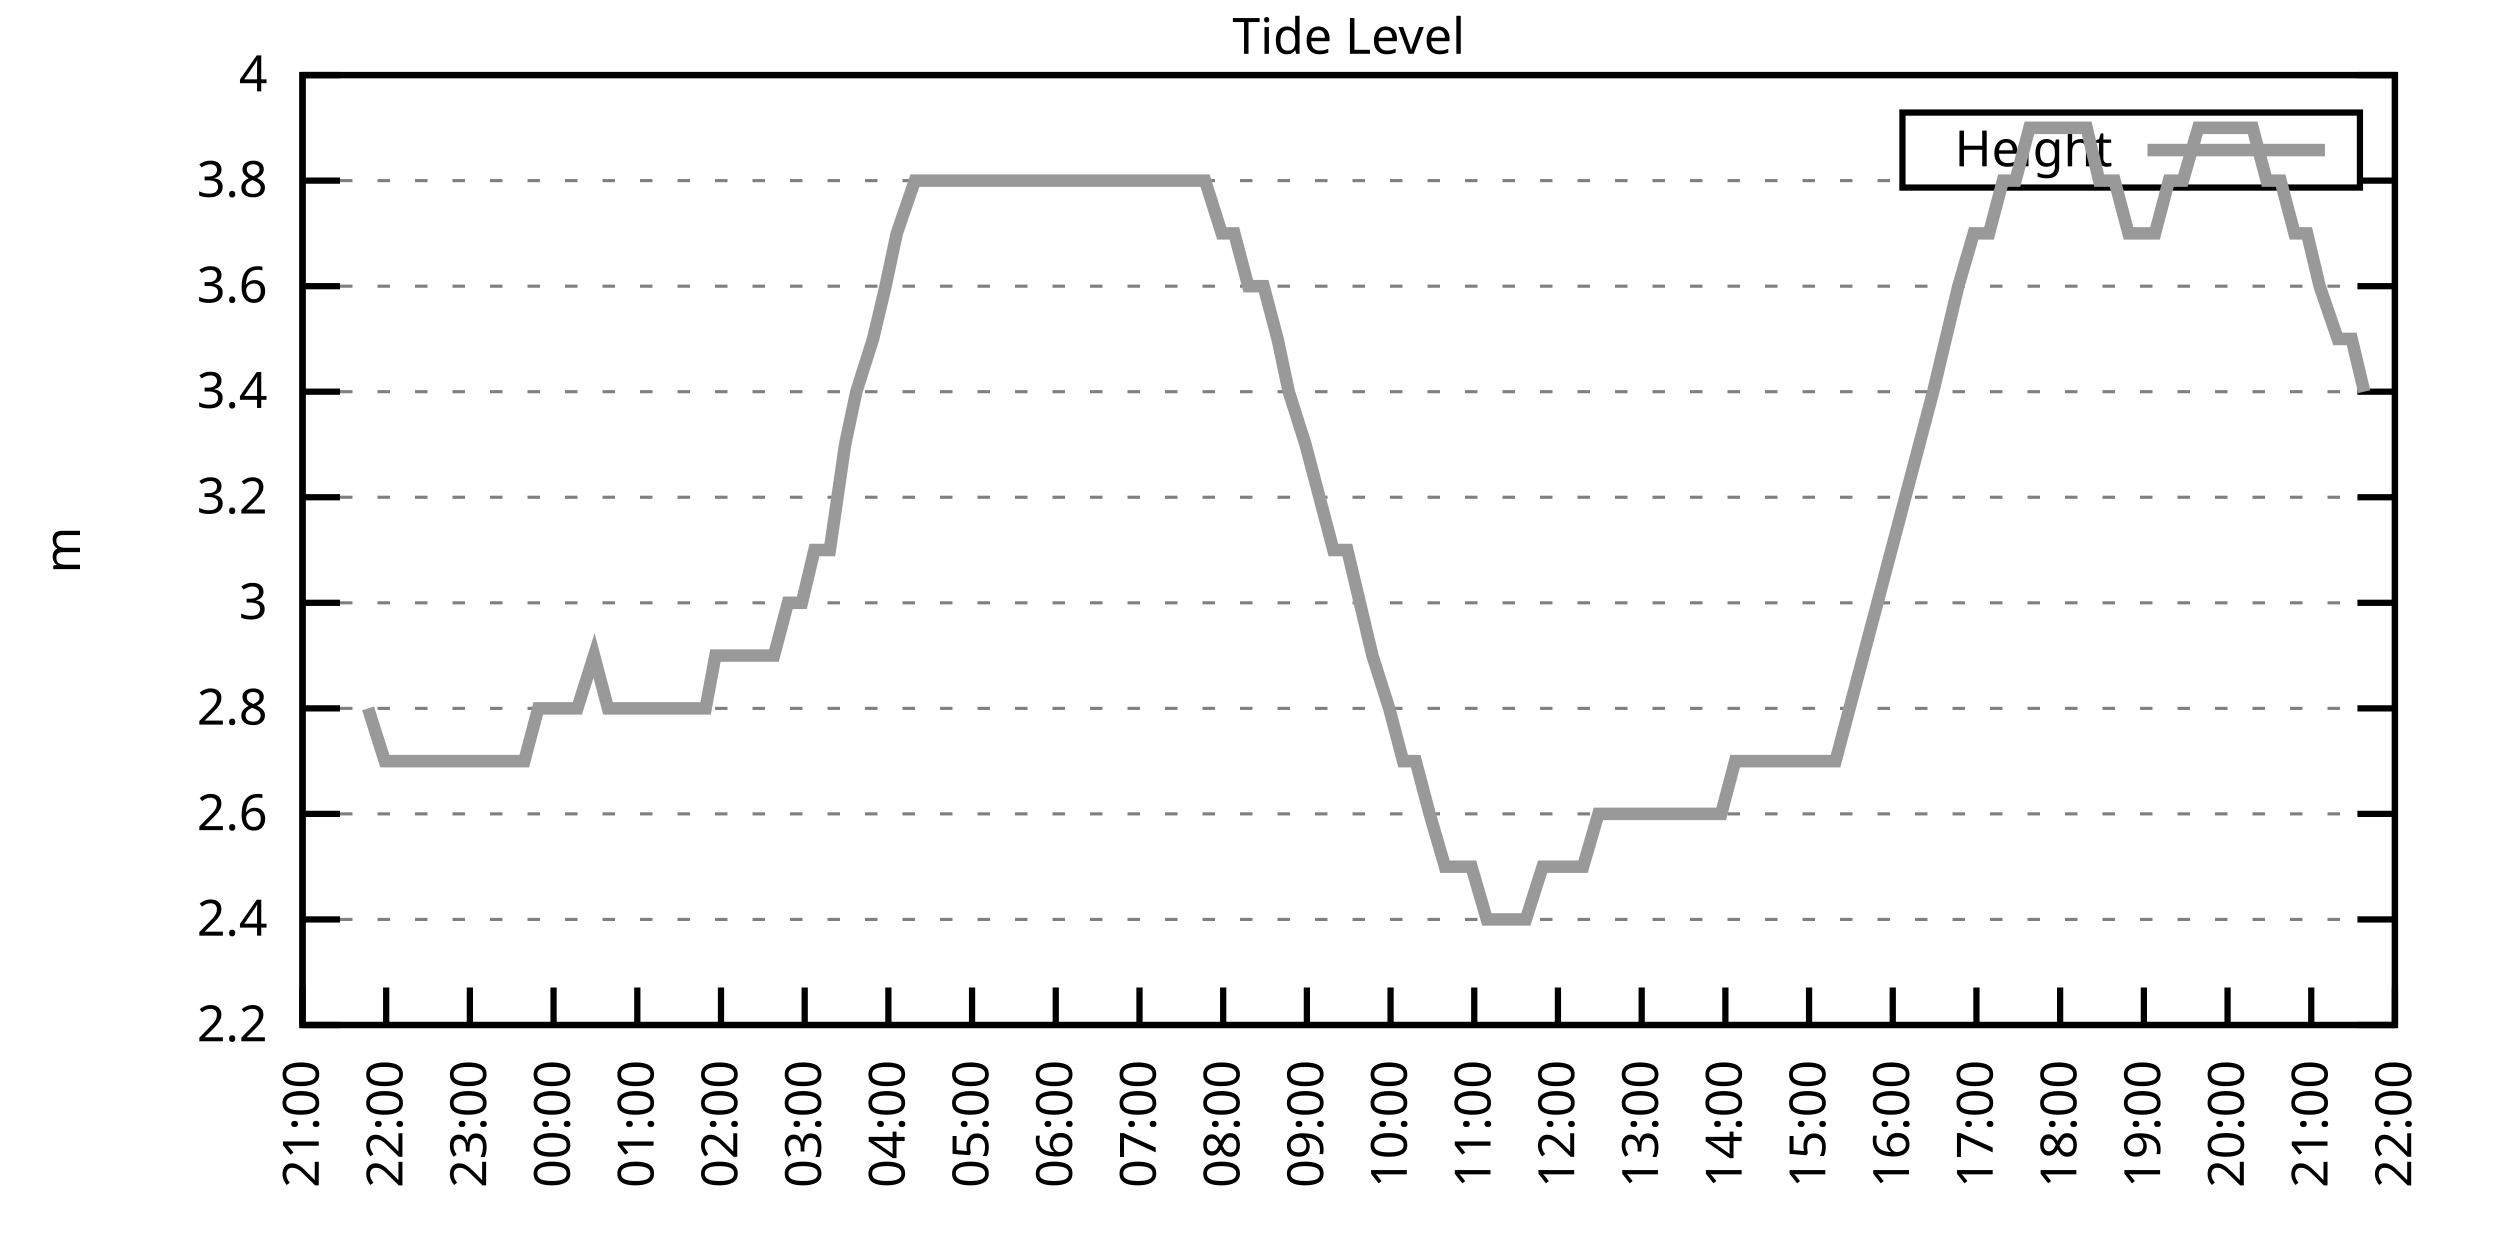
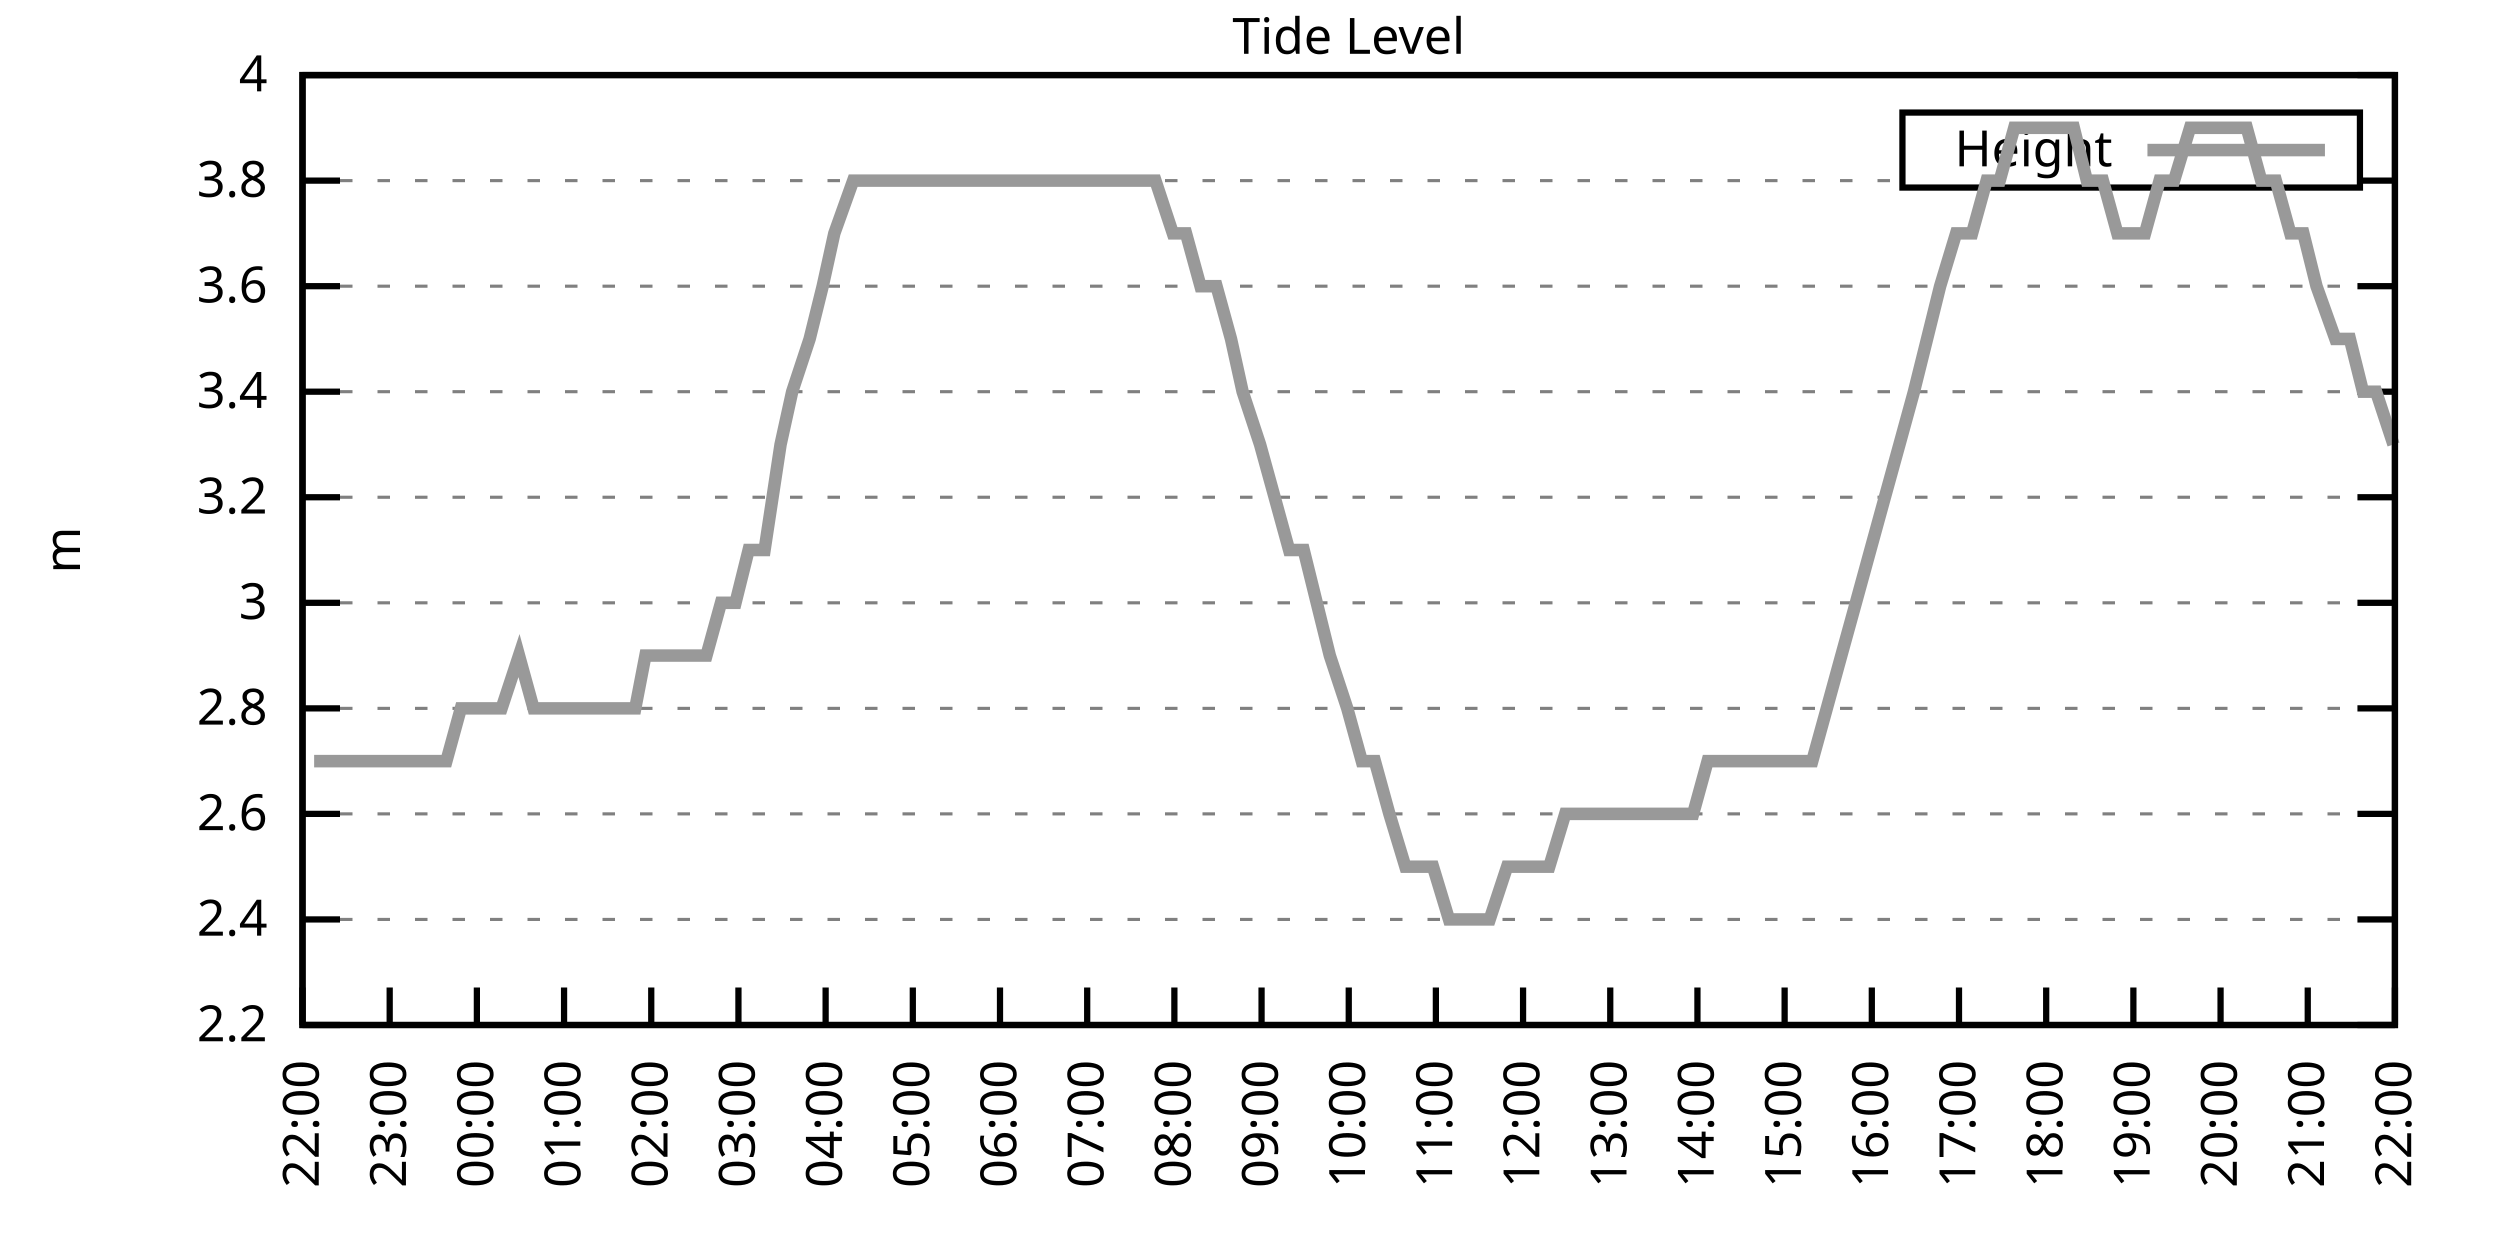
<svg xmlns="http://www.w3.org/2000/svg" xmlns:xlink="http://www.w3.org/1999/xlink" width="400" height="200" viewBox="0 0 400 200">
  <g id="gnuplot_canvas">
    <rect x="0" y="0" width="400" height="200" fill="none" />
    <defs>
      <circle id="gpDot" r="0.5" stroke-width="0.5" stroke="currentColor" />
      <path id="gpPt0" stroke-width="0.333" stroke="currentColor" d="M-1,0 h2 M0,-1 v2" />
      <path id="gpPt1" stroke-width="0.333" stroke="currentColor" d="M-1,-1 L1,1 M1,-1 L-1,1" />
      <path id="gpPt2" stroke-width="0.333" stroke="currentColor" d="M-1,0 L1,0 M0,-1 L0,1 M-1,-1 L1,1 M-1,1 L1,-1" />
      <rect id="gpPt3" stroke-width="0.333" stroke="currentColor" x="-1" y="-1" width="2" height="2" />
      <rect id="gpPt4" stroke-width="0.333" stroke="currentColor" fill="currentColor" x="-1" y="-1" width="2" height="2" />
      <circle id="gpPt5" stroke-width="0.333" stroke="currentColor" cx="0" cy="0" r="1" />
      <use xlink:href="#gpPt5" id="gpPt6" fill="currentColor" stroke="none" />
      <path id="gpPt7" stroke-width="0.333" stroke="currentColor" d="M0,-1.33 L-1.33,0.67 L1.33,0.67 z" />
      <use xlink:href="#gpPt7" id="gpPt8" fill="currentColor" stroke="none" />
      <use xlink:href="#gpPt7" id="gpPt9" stroke="currentColor" transform="rotate(180)" />
      <use xlink:href="#gpPt9" id="gpPt10" fill="currentColor" stroke="none" />
      <use xlink:href="#gpPt3" id="gpPt11" stroke="currentColor" transform="rotate(45)" />
      <use xlink:href="#gpPt11" id="gpPt12" fill="currentColor" stroke="none" />
      <path id="gpPt13" stroke-width="0.333" stroke="currentColor" d="M0,1.330 L1.265,0.411 L0.782,-1.067 L-0.782,-1.076 L-1.265,0.411 z" />
      <use xlink:href="#gpPt13" id="gpPt14" fill="currentColor" stroke="none" />
      <filter id="textbox" filterUnits="objectBoundingBox" x="0" y="0" height="1" width="1">
        <feFlood flood-color="white" flood-opacity="1" result="bgnd" />
        <feComposite in="SourceGraphic" in2="bgnd" operator="atop" />
      </filter>
      <filter id="greybox" filterUnits="objectBoundingBox" x="0" y="0" height="1" width="1">
        <feFlood flood-color="lightgrey" flood-opacity="1" result="grey" />
        <feComposite in="SourceGraphic" in2="grey" operator="atop" />
      </filter>
    </defs>
    <g fill="none" color="white" stroke="currentColor" stroke-width="1.00" stroke-linecap="butt" stroke-linejoin="miter">
</g>
    <g fill="none" color="black" stroke="currentColor" stroke-width="1.00" stroke-linecap="butt" stroke-linejoin="miter">
      <g stroke="none" shape-rendering="crispEdges">
        <polygon fill="rgb(255, 255, 255)" points="48.40,164.00 383.18,164.00 383.18,12.02 48.40,12.02 " />
      </g>
    </g>
    <g fill="none" color="black" stroke="currentColor" stroke-width="1.00" stroke-linecap="butt" stroke-linejoin="miter">
</g>
    <g fill="none" color="black" stroke="black" stroke-width="0.50" stroke-linecap="butt" stroke-linejoin="miter">
</g>
    <g fill="none" color="gray" stroke="currentColor" stroke-width="0.50" stroke-linecap="butt" stroke-linejoin="miter">
      <path stroke="gray" stroke-dasharray="2,4" class="gridline" d="M48.40,164.00 L383.19,164.00  " />
    </g>
    <g fill="none" color="gray" stroke="gray" stroke-width="1.00" stroke-linecap="butt" stroke-linejoin="miter">
</g>
    <g fill="none" color="black" stroke="currentColor" stroke-width="1.00" stroke-linecap="butt" stroke-linejoin="miter">
      <path stroke="black" d="M48.40,164.00 L54.40,164.00 M383.19,164.00 L377.19,164.00  " />
      <g transform="translate(42.80,166.60)" stroke="none" fill="black" font-family="Sans" font-size="8.00" text-anchor="end">
        <text>
          <tspan font-family="Sans"> 2.2</tspan>
        </text>
      </g>
    </g>
    <g fill="none" color="black" stroke="currentColor" stroke-width="1.00" stroke-linecap="butt" stroke-linejoin="miter">
</g>
    <g fill="none" color="black" stroke="black" stroke-width="0.50" stroke-linecap="butt" stroke-linejoin="miter">
</g>
    <g fill="none" color="gray" stroke="currentColor" stroke-width="0.50" stroke-linecap="butt" stroke-linejoin="miter">
      <path stroke="gray" stroke-dasharray="2,4" class="gridline" d="M48.40,147.11 L383.19,147.11  " />
    </g>
    <g fill="none" color="gray" stroke="gray" stroke-width="1.00" stroke-linecap="butt" stroke-linejoin="miter">
</g>
    <g fill="none" color="black" stroke="currentColor" stroke-width="1.00" stroke-linecap="butt" stroke-linejoin="miter">
      <path stroke="black" d="M48.40,147.11 L54.40,147.11 M383.19,147.11 L377.19,147.11  " />
      <g transform="translate(42.80,149.71)" stroke="none" fill="black" font-family="Sans" font-size="8.00" text-anchor="end">
        <text>
          <tspan font-family="Sans"> 2.4</tspan>
        </text>
      </g>
    </g>
    <g fill="none" color="black" stroke="currentColor" stroke-width="1.00" stroke-linecap="butt" stroke-linejoin="miter">
</g>
    <g fill="none" color="black" stroke="black" stroke-width="0.50" stroke-linecap="butt" stroke-linejoin="miter">
</g>
    <g fill="none" color="gray" stroke="currentColor" stroke-width="0.50" stroke-linecap="butt" stroke-linejoin="miter">
      <path stroke="gray" stroke-dasharray="2,4" class="gridline" d="M48.40,130.22 L383.19,130.22  " />
    </g>
    <g fill="none" color="gray" stroke="gray" stroke-width="1.00" stroke-linecap="butt" stroke-linejoin="miter">
</g>
    <g fill="none" color="black" stroke="currentColor" stroke-width="1.00" stroke-linecap="butt" stroke-linejoin="miter">
      <path stroke="black" d="M48.40,130.22 L54.40,130.22 M383.19,130.22 L377.19,130.22  " />
      <g transform="translate(42.80,132.82)" stroke="none" fill="black" font-family="Sans" font-size="8.00" text-anchor="end">
        <text>
          <tspan font-family="Sans"> 2.6</tspan>
        </text>
      </g>
    </g>
    <g fill="none" color="black" stroke="currentColor" stroke-width="1.00" stroke-linecap="butt" stroke-linejoin="miter">
</g>
    <g fill="none" color="black" stroke="black" stroke-width="0.50" stroke-linecap="butt" stroke-linejoin="miter">
</g>
    <g fill="none" color="gray" stroke="currentColor" stroke-width="0.50" stroke-linecap="butt" stroke-linejoin="miter">
      <path stroke="gray" stroke-dasharray="2,4" class="gridline" d="M48.40,113.34 L383.19,113.34  " />
    </g>
    <g fill="none" color="gray" stroke="gray" stroke-width="1.00" stroke-linecap="butt" stroke-linejoin="miter">
</g>
    <g fill="none" color="black" stroke="currentColor" stroke-width="1.00" stroke-linecap="butt" stroke-linejoin="miter">
      <path stroke="black" d="M48.40,113.34 L54.40,113.34 M383.19,113.34 L377.19,113.34  " />
      <g transform="translate(42.80,115.94)" stroke="none" fill="black" font-family="Sans" font-size="8.00" text-anchor="end">
        <text>
          <tspan font-family="Sans"> 2.8</tspan>
        </text>
      </g>
    </g>
    <g fill="none" color="black" stroke="currentColor" stroke-width="1.00" stroke-linecap="butt" stroke-linejoin="miter">
</g>
    <g fill="none" color="black" stroke="black" stroke-width="0.50" stroke-linecap="butt" stroke-linejoin="miter">
</g>
    <g fill="none" color="gray" stroke="currentColor" stroke-width="0.50" stroke-linecap="butt" stroke-linejoin="miter">
      <path stroke="gray" stroke-dasharray="2,4" class="gridline" d="M48.40,96.45 L383.19,96.45  " />
    </g>
    <g fill="none" color="gray" stroke="gray" stroke-width="1.00" stroke-linecap="butt" stroke-linejoin="miter">
</g>
    <g fill="none" color="black" stroke="currentColor" stroke-width="1.00" stroke-linecap="butt" stroke-linejoin="miter">
      <path stroke="black" d="M48.40,96.45 L54.40,96.45 M383.19,96.45 L377.19,96.45  " />
      <g transform="translate(42.80,99.05)" stroke="none" fill="black" font-family="Sans" font-size="8.00" text-anchor="end">
        <text>
          <tspan font-family="Sans"> 3</tspan>
        </text>
      </g>
    </g>
    <g fill="none" color="black" stroke="currentColor" stroke-width="1.00" stroke-linecap="butt" stroke-linejoin="miter">
</g>
    <g fill="none" color="black" stroke="black" stroke-width="0.50" stroke-linecap="butt" stroke-linejoin="miter">
</g>
    <g fill="none" color="gray" stroke="currentColor" stroke-width="0.50" stroke-linecap="butt" stroke-linejoin="miter">
      <path stroke="gray" stroke-dasharray="2,4" class="gridline" d="M48.40,79.56 L383.19,79.56  " />
    </g>
    <g fill="none" color="gray" stroke="gray" stroke-width="1.00" stroke-linecap="butt" stroke-linejoin="miter">
</g>
    <g fill="none" color="black" stroke="currentColor" stroke-width="1.00" stroke-linecap="butt" stroke-linejoin="miter">
      <path stroke="black" d="M48.40,79.56 L54.40,79.56 M383.19,79.56 L377.19,79.56  " />
      <g transform="translate(42.80,82.16)" stroke="none" fill="black" font-family="Sans" font-size="8.00" text-anchor="end">
        <text>
          <tspan font-family="Sans"> 3.2</tspan>
        </text>
      </g>
    </g>
    <g fill="none" color="black" stroke="currentColor" stroke-width="1.00" stroke-linecap="butt" stroke-linejoin="miter">
</g>
    <g fill="none" color="black" stroke="black" stroke-width="0.50" stroke-linecap="butt" stroke-linejoin="miter">
</g>
    <g fill="none" color="gray" stroke="currentColor" stroke-width="0.50" stroke-linecap="butt" stroke-linejoin="miter">
      <path stroke="gray" stroke-dasharray="2,4" class="gridline" d="M48.40,62.67 L383.19,62.67  " />
    </g>
    <g fill="none" color="gray" stroke="gray" stroke-width="1.00" stroke-linecap="butt" stroke-linejoin="miter">
</g>
    <g fill="none" color="black" stroke="currentColor" stroke-width="1.00" stroke-linecap="butt" stroke-linejoin="miter">
      <path stroke="black" d="M48.40,62.67 L54.40,62.67 M383.19,62.67 L377.19,62.67  " />
      <g transform="translate(42.80,65.27)" stroke="none" fill="black" font-family="Sans" font-size="8.00" text-anchor="end">
        <text>
          <tspan font-family="Sans"> 3.4</tspan>
        </text>
      </g>
    </g>
    <g fill="none" color="black" stroke="currentColor" stroke-width="1.00" stroke-linecap="butt" stroke-linejoin="miter">
</g>
    <g fill="none" color="black" stroke="black" stroke-width="0.50" stroke-linecap="butt" stroke-linejoin="miter">
</g>
    <g fill="none" color="gray" stroke="currentColor" stroke-width="0.50" stroke-linecap="butt" stroke-linejoin="miter">
      <path stroke="gray" stroke-dasharray="2,4" class="gridline" d="M48.40,45.79 L383.19,45.79  " />
    </g>
    <g fill="none" color="gray" stroke="gray" stroke-width="1.00" stroke-linecap="butt" stroke-linejoin="miter">
</g>
    <g fill="none" color="black" stroke="currentColor" stroke-width="1.00" stroke-linecap="butt" stroke-linejoin="miter">
      <path stroke="black" d="M48.40,45.79 L54.40,45.79 M383.19,45.79 L377.19,45.79  " />
      <g transform="translate(42.80,48.39)" stroke="none" fill="black" font-family="Sans" font-size="8.00" text-anchor="end">
        <text>
          <tspan font-family="Sans"> 3.6</tspan>
        </text>
      </g>
    </g>
    <g fill="none" color="black" stroke="currentColor" stroke-width="1.00" stroke-linecap="butt" stroke-linejoin="miter">
</g>
    <g fill="none" color="black" stroke="black" stroke-width="0.50" stroke-linecap="butt" stroke-linejoin="miter">
</g>
    <g fill="none" color="gray" stroke="currentColor" stroke-width="0.50" stroke-linecap="butt" stroke-linejoin="miter">
      <path stroke="gray" stroke-dasharray="2,4" class="gridline" d="M48.40,28.90 L304.39,28.90 M377.59,28.90 L383.19,28.90  " />
    </g>
    <g fill="none" color="gray" stroke="gray" stroke-width="1.00" stroke-linecap="butt" stroke-linejoin="miter">
</g>
    <g fill="none" color="black" stroke="currentColor" stroke-width="1.00" stroke-linecap="butt" stroke-linejoin="miter">
      <path stroke="black" d="M48.40,28.90 L54.40,28.90 M383.19,28.90 L377.19,28.90  " />
      <g transform="translate(42.80,31.50)" stroke="none" fill="black" font-family="Sans" font-size="8.00" text-anchor="end">
        <text>
          <tspan font-family="Sans"> 3.8</tspan>
        </text>
      </g>
    </g>
    <g fill="none" color="black" stroke="currentColor" stroke-width="1.00" stroke-linecap="butt" stroke-linejoin="miter">
</g>
    <g fill="none" color="black" stroke="black" stroke-width="0.50" stroke-linecap="butt" stroke-linejoin="miter">
</g>
    <g fill="none" color="gray" stroke="currentColor" stroke-width="0.50" stroke-linecap="butt" stroke-linejoin="miter">
      <path stroke="gray" stroke-dasharray="2,4" class="gridline" d="M48.40,12.01 L383.19,12.01  " />
    </g>
    <g fill="none" color="gray" stroke="gray" stroke-width="1.00" stroke-linecap="butt" stroke-linejoin="miter">
</g>
    <g fill="none" color="black" stroke="currentColor" stroke-width="1.00" stroke-linecap="butt" stroke-linejoin="miter">
      <path stroke="black" d="M48.40,12.01 L54.40,12.01 M383.19,12.01 L377.19,12.01  " />
      <g transform="translate(42.80,14.61)" stroke="none" fill="black" font-family="Sans" font-size="8.00" text-anchor="end">
        <text>
          <tspan font-family="Sans"> 4</tspan>
        </text>
      </g>
    </g>
    <g fill="none" color="black" stroke="currentColor" stroke-width="1.00" stroke-linecap="butt" stroke-linejoin="miter">
      <path stroke="black" d="M48.40,164.00 L48.40,158.00  " />
      <g transform="translate(51.00,169.60) rotate(270.00)" stroke="none" fill="black" font-family="Sans" font-size="8.00" text-anchor="end">
        <text>
-           <tspan font-family="Sans">21:00</tspan>
-         </text>
-       </g>
-     </g>
-     <g fill="none" color="black" stroke="currentColor" stroke-width="1.00" stroke-linecap="butt" stroke-linejoin="miter">
-       <path stroke="black" d="M61.79,164.00 L61.79,158.00  " />
-       <g transform="translate(64.39,169.60) rotate(270.00)" stroke="none" fill="black" font-family="Sans" font-size="8.00" text-anchor="end">
-         <text>
          <tspan font-family="Sans">22:00</tspan>
        </text>
      </g>
    </g>
    <g fill="none" color="black" stroke="currentColor" stroke-width="1.00" stroke-linecap="butt" stroke-linejoin="miter">
-       <path stroke="black" d="M75.18,164.00 L75.18,158.00  " />
-       <g transform="translate(77.78,169.60) rotate(270.00)" stroke="none" fill="black" font-family="Sans" font-size="8.00" text-anchor="end">
+       <path stroke="black" d="M62.35,164.00 L62.35,158.00  " />
+       <g transform="translate(64.95,169.60) rotate(270.00)" stroke="none" fill="black" font-family="Sans" font-size="8.00" text-anchor="end">
        <text>
          <tspan font-family="Sans">23:00</tspan>
        </text>
      </g>
    </g>
    <g fill="none" color="black" stroke="currentColor" stroke-width="1.00" stroke-linecap="butt" stroke-linejoin="miter">
-       <path stroke="black" d="M88.57,164.00 L88.57,158.00  " />
-       <g transform="translate(91.17,169.60) rotate(270.00)" stroke="none" fill="black" font-family="Sans" font-size="8.00" text-anchor="end">
+       <path stroke="black" d="M76.30,164.00 L76.30,158.00  " />
+       <g transform="translate(78.90,169.60) rotate(270.00)" stroke="none" fill="black" font-family="Sans" font-size="8.00" text-anchor="end">
        <text>
          <tspan font-family="Sans">00:00</tspan>
        </text>
      </g>
    </g>
    <g fill="none" color="black" stroke="currentColor" stroke-width="1.00" stroke-linecap="butt" stroke-linejoin="miter">
-       <path stroke="black" d="M101.97,164.00 L101.97,158.00  " />
-       <g transform="translate(104.57,169.60) rotate(270.00)" stroke="none" fill="black" font-family="Sans" font-size="8.00" text-anchor="end">
+       <path stroke="black" d="M90.25,164.00 L90.25,158.00  " />
+       <g transform="translate(92.85,169.60) rotate(270.00)" stroke="none" fill="black" font-family="Sans" font-size="8.00" text-anchor="end">
        <text>
          <tspan font-family="Sans">01:00</tspan>
        </text>
      </g>
    </g>
    <g fill="none" color="black" stroke="currentColor" stroke-width="1.00" stroke-linecap="butt" stroke-linejoin="miter">
-       <path stroke="black" d="M115.36,164.00 L115.36,158.00  " />
-       <g transform="translate(117.96,169.60) rotate(270.00)" stroke="none" fill="black" font-family="Sans" font-size="8.00" text-anchor="end">
+       <path stroke="black" d="M104.20,164.00 L104.20,158.00  " />
+       <g transform="translate(106.80,169.60) rotate(270.00)" stroke="none" fill="black" font-family="Sans" font-size="8.00" text-anchor="end">
        <text>
          <tspan font-family="Sans">02:00</tspan>
        </text>
      </g>
    </g>
    <g fill="none" color="black" stroke="currentColor" stroke-width="1.00" stroke-linecap="butt" stroke-linejoin="miter">
-       <path stroke="black" d="M128.75,164.00 L128.75,158.00  " />
-       <g transform="translate(131.35,169.60) rotate(270.00)" stroke="none" fill="black" font-family="Sans" font-size="8.00" text-anchor="end">
+       <path stroke="black" d="M118.15,164.00 L118.15,158.00  " />
+       <g transform="translate(120.75,169.60) rotate(270.00)" stroke="none" fill="black" font-family="Sans" font-size="8.00" text-anchor="end">
        <text>
          <tspan font-family="Sans">03:00</tspan>
        </text>
      </g>
    </g>
    <g fill="none" color="black" stroke="currentColor" stroke-width="1.00" stroke-linecap="butt" stroke-linejoin="miter">
-       <path stroke="black" d="M142.14,164.00 L142.14,158.00  " />
-       <g transform="translate(144.74,169.60) rotate(270.00)" stroke="none" fill="black" font-family="Sans" font-size="8.00" text-anchor="end">
+       <path stroke="black" d="M132.10,164.00 L132.10,158.00  " />
+       <g transform="translate(134.70,169.60) rotate(270.00)" stroke="none" fill="black" font-family="Sans" font-size="8.00" text-anchor="end">
        <text>
          <tspan font-family="Sans">04:00</tspan>
        </text>
      </g>
    </g>
    <g fill="none" color="black" stroke="currentColor" stroke-width="1.00" stroke-linecap="butt" stroke-linejoin="miter">
-       <path stroke="black" d="M155.53,164.00 L155.53,158.00  " />
-       <g transform="translate(158.13,169.60) rotate(270.00)" stroke="none" fill="black" font-family="Sans" font-size="8.00" text-anchor="end">
+       <path stroke="black" d="M146.05,164.00 L146.05,158.00  " />
+       <g transform="translate(148.65,169.60) rotate(270.00)" stroke="none" fill="black" font-family="Sans" font-size="8.00" text-anchor="end">
        <text>
          <tspan font-family="Sans">05:00</tspan>
        </text>
      </g>
    </g>
    <g fill="none" color="black" stroke="currentColor" stroke-width="1.00" stroke-linecap="butt" stroke-linejoin="miter">
-       <path stroke="black" d="M168.92,164.00 L168.92,158.00  " />
-       <g transform="translate(171.52,169.60) rotate(270.00)" stroke="none" fill="black" font-family="Sans" font-size="8.00" text-anchor="end">
+       <path stroke="black" d="M160.00,164.00 L160.00,158.00  " />
+       <g transform="translate(162.60,169.60) rotate(270.00)" stroke="none" fill="black" font-family="Sans" font-size="8.00" text-anchor="end">
        <text>
          <tspan font-family="Sans">06:00</tspan>
        </text>
      </g>
    </g>
    <g fill="none" color="black" stroke="currentColor" stroke-width="1.00" stroke-linecap="butt" stroke-linejoin="miter">
-       <path stroke="black" d="M182.32,164.00 L182.32,158.00  " />
-       <g transform="translate(184.92,169.60) rotate(270.00)" stroke="none" fill="black" font-family="Sans" font-size="8.00" text-anchor="end">
+       <path stroke="black" d="M173.95,164.00 L173.95,158.00  " />
+       <g transform="translate(176.55,169.60) rotate(270.00)" stroke="none" fill="black" font-family="Sans" font-size="8.00" text-anchor="end">
        <text>
          <tspan font-family="Sans">07:00</tspan>
        </text>
      </g>
    </g>
    <g fill="none" color="black" stroke="currentColor" stroke-width="1.00" stroke-linecap="butt" stroke-linejoin="miter">
-       <path stroke="black" d="M195.71,164.00 L195.71,158.00  " />
-       <g transform="translate(198.31,169.60) rotate(270.00)" stroke="none" fill="black" font-family="Sans" font-size="8.00" text-anchor="end">
+       <path stroke="black" d="M187.90,164.00 L187.90,158.00  " />
+       <g transform="translate(190.50,169.60) rotate(270.00)" stroke="none" fill="black" font-family="Sans" font-size="8.00" text-anchor="end">
        <text>
          <tspan font-family="Sans">08:00</tspan>
        </text>
      </g>
    </g>
    <g fill="none" color="black" stroke="currentColor" stroke-width="1.00" stroke-linecap="butt" stroke-linejoin="miter">
-       <path stroke="black" d="M209.10,164.00 L209.10,158.00  " />
-       <g transform="translate(211.70,169.60) rotate(270.00)" stroke="none" fill="black" font-family="Sans" font-size="8.00" text-anchor="end">
+       <path stroke="black" d="M201.85,164.00 L201.85,158.00  " />
+       <g transform="translate(204.45,169.60) rotate(270.00)" stroke="none" fill="black" font-family="Sans" font-size="8.00" text-anchor="end">
        <text>
          <tspan font-family="Sans">09:00</tspan>
        </text>
      </g>
    </g>
    <g fill="none" color="black" stroke="currentColor" stroke-width="1.00" stroke-linecap="butt" stroke-linejoin="miter">
-       <path stroke="black" d="M222.49,164.00 L222.49,158.00  " />
-       <g transform="translate(225.09,169.60) rotate(270.00)" stroke="none" fill="black" font-family="Sans" font-size="8.00" text-anchor="end">
+       <path stroke="black" d="M215.80,164.00 L215.80,158.00  " />
+       <g transform="translate(218.40,169.60) rotate(270.00)" stroke="none" fill="black" font-family="Sans" font-size="8.00" text-anchor="end">
        <text>
          <tspan font-family="Sans">10:00</tspan>
        </text>
      </g>
    </g>
    <g fill="none" color="black" stroke="currentColor" stroke-width="1.00" stroke-linecap="butt" stroke-linejoin="miter">
-       <path stroke="black" d="M235.88,164.00 L235.88,158.00  " />
-       <g transform="translate(238.48,169.60) rotate(270.00)" stroke="none" fill="black" font-family="Sans" font-size="8.00" text-anchor="end">
+       <path stroke="black" d="M229.74,164.00 L229.74,158.00  " />
+       <g transform="translate(232.34,169.60) rotate(270.00)" stroke="none" fill="black" font-family="Sans" font-size="8.00" text-anchor="end">
        <text>
          <tspan font-family="Sans">11:00</tspan>
        </text>
      </g>
    </g>
    <g fill="none" color="black" stroke="currentColor" stroke-width="1.00" stroke-linecap="butt" stroke-linejoin="miter">
-       <path stroke="black" d="M249.27,164.00 L249.27,158.00  " />
-       <g transform="translate(251.87,169.60) rotate(270.00)" stroke="none" fill="black" font-family="Sans" font-size="8.00" text-anchor="end">
+       <path stroke="black" d="M243.69,164.00 L243.69,158.00  " />
+       <g transform="translate(246.29,169.60) rotate(270.00)" stroke="none" fill="black" font-family="Sans" font-size="8.00" text-anchor="end">
        <text>
          <tspan font-family="Sans">12:00</tspan>
        </text>
      </g>
    </g>
    <g fill="none" color="black" stroke="currentColor" stroke-width="1.00" stroke-linecap="butt" stroke-linejoin="miter">
-       <path stroke="black" d="M262.67,164.00 L262.67,158.00  " />
-       <g transform="translate(265.27,169.60) rotate(270.00)" stroke="none" fill="black" font-family="Sans" font-size="8.00" text-anchor="end">
+       <path stroke="black" d="M257.64,164.00 L257.64,158.00  " />
+       <g transform="translate(260.24,169.60) rotate(270.00)" stroke="none" fill="black" font-family="Sans" font-size="8.00" text-anchor="end">
        <text>
          <tspan font-family="Sans">13:00</tspan>
        </text>
      </g>
    </g>
    <g fill="none" color="black" stroke="currentColor" stroke-width="1.00" stroke-linecap="butt" stroke-linejoin="miter">
-       <path stroke="black" d="M276.06,164.00 L276.06,158.00  " />
-       <g transform="translate(278.66,169.60) rotate(270.00)" stroke="none" fill="black" font-family="Sans" font-size="8.00" text-anchor="end">
+       <path stroke="black" d="M271.59,164.00 L271.59,158.00  " />
+       <g transform="translate(274.19,169.60) rotate(270.00)" stroke="none" fill="black" font-family="Sans" font-size="8.00" text-anchor="end">
        <text>
          <tspan font-family="Sans">14:00</tspan>
        </text>
      </g>
    </g>
    <g fill="none" color="black" stroke="currentColor" stroke-width="1.00" stroke-linecap="butt" stroke-linejoin="miter">
-       <path stroke="black" d="M289.45,164.00 L289.45,158.00  " />
-       <g transform="translate(292.05,169.60) rotate(270.00)" stroke="none" fill="black" font-family="Sans" font-size="8.00" text-anchor="end">
+       <path stroke="black" d="M285.54,164.00 L285.54,158.00  " />
+       <g transform="translate(288.14,169.60) rotate(270.00)" stroke="none" fill="black" font-family="Sans" font-size="8.00" text-anchor="end">
        <text>
          <tspan font-family="Sans">15:00</tspan>
        </text>
      </g>
    </g>
    <g fill="none" color="black" stroke="currentColor" stroke-width="1.00" stroke-linecap="butt" stroke-linejoin="miter">
-       <path stroke="black" d="M302.84,164.00 L302.84,158.00  " />
-       <g transform="translate(305.44,169.60) rotate(270.00)" stroke="none" fill="black" font-family="Sans" font-size="8.00" text-anchor="end">
+       <path stroke="black" d="M299.49,164.00 L299.49,158.00  " />
+       <g transform="translate(302.09,169.60) rotate(270.00)" stroke="none" fill="black" font-family="Sans" font-size="8.00" text-anchor="end">
        <text>
          <tspan font-family="Sans">16:00</tspan>
        </text>
      </g>
    </g>
    <g fill="none" color="black" stroke="currentColor" stroke-width="1.00" stroke-linecap="butt" stroke-linejoin="miter">
-       <path stroke="black" d="M316.23,164.00 L316.23,158.00  " />
-       <g transform="translate(318.83,169.60) rotate(270.00)" stroke="none" fill="black" font-family="Sans" font-size="8.00" text-anchor="end">
+       <path stroke="black" d="M313.44,164.00 L313.44,158.00  " />
+       <g transform="translate(316.04,169.60) rotate(270.00)" stroke="none" fill="black" font-family="Sans" font-size="8.00" text-anchor="end">
        <text>
          <tspan font-family="Sans">17:00</tspan>
        </text>
      </g>
    </g>
    <g fill="none" color="black" stroke="currentColor" stroke-width="1.00" stroke-linecap="butt" stroke-linejoin="miter">
-       <path stroke="black" d="M329.62,164.00 L329.62,158.00  " />
-       <g transform="translate(332.22,169.60) rotate(270.00)" stroke="none" fill="black" font-family="Sans" font-size="8.00" text-anchor="end">
+       <path stroke="black" d="M327.39,164.00 L327.39,158.00  " />
+       <g transform="translate(329.99,169.60) rotate(270.00)" stroke="none" fill="black" font-family="Sans" font-size="8.00" text-anchor="end">
        <text>
          <tspan font-family="Sans">18:00</tspan>
        </text>
      </g>
    </g>
    <g fill="none" color="black" stroke="currentColor" stroke-width="1.00" stroke-linecap="butt" stroke-linejoin="miter">
-       <path stroke="black" d="M343.02,164.00 L343.02,158.00  " />
-       <g transform="translate(345.62,169.60) rotate(270.00)" stroke="none" fill="black" font-family="Sans" font-size="8.00" text-anchor="end">
+       <path stroke="black" d="M341.34,164.00 L341.34,158.00  " />
+       <g transform="translate(343.94,169.60) rotate(270.00)" stroke="none" fill="black" font-family="Sans" font-size="8.00" text-anchor="end">
        <text>
          <tspan font-family="Sans">19:00</tspan>
        </text>
      </g>
    </g>
    <g fill="none" color="black" stroke="currentColor" stroke-width="1.00" stroke-linecap="butt" stroke-linejoin="miter">
-       <path stroke="black" d="M356.41,164.00 L356.41,158.00  " />
-       <g transform="translate(359.01,169.60) rotate(270.00)" stroke="none" fill="black" font-family="Sans" font-size="8.00" text-anchor="end">
+       <path stroke="black" d="M355.29,164.00 L355.29,158.00  " />
+       <g transform="translate(357.89,169.60) rotate(270.00)" stroke="none" fill="black" font-family="Sans" font-size="8.00" text-anchor="end">
        <text>
          <tspan font-family="Sans">20:00</tspan>
        </text>
      </g>
    </g>
    <g fill="none" color="black" stroke="currentColor" stroke-width="1.00" stroke-linecap="butt" stroke-linejoin="miter">
-       <path stroke="black" d="M369.80,164.00 L369.80,158.00  " />
-       <g transform="translate(372.40,169.60) rotate(270.00)" stroke="none" fill="black" font-family="Sans" font-size="8.00" text-anchor="end">
+       <path stroke="black" d="M369.24,164.00 L369.24,158.00  " />
+       <g transform="translate(371.84,169.60) rotate(270.00)" stroke="none" fill="black" font-family="Sans" font-size="8.00" text-anchor="end">
        <text>
          <tspan font-family="Sans">21:00</tspan>
        </text>
      </g>
    </g>
    <g fill="none" color="black" stroke="currentColor" stroke-width="1.00" stroke-linecap="butt" stroke-linejoin="miter">
      <path stroke="black" d="M383.19,164.00 L383.19,158.00  " />
      <g transform="translate(385.79,169.60) rotate(270.00)" stroke="none" fill="black" font-family="Sans" font-size="8.00" text-anchor="end">
        <text>
          <tspan font-family="Sans">22:00</tspan>
        </text>
      </g>
    </g>
    <g fill="none" color="black" stroke="currentColor" stroke-width="1.00" stroke-linecap="butt" stroke-linejoin="miter">
</g>
    <g fill="none" color="black" stroke="currentColor" stroke-width="1.00" stroke-linecap="butt" stroke-linejoin="miter">
      <path stroke="black" d="M48.40,12.01 L48.40,164.00 L383.19,164.00 L383.19,12.01 L48.40,12.01 Z  " />
    </g>
    <g fill="none" color="black" stroke="currentColor" stroke-width="1.00" stroke-linecap="butt" stroke-linejoin="miter">
</g>
    <g fill="none" color="black" stroke="currentColor" stroke-width="1.00" stroke-linecap="butt" stroke-linejoin="miter">
      <path stroke="black" d="M304.39,30.01 L304.39,18.01 L377.59,18.01 L377.59,30.01 L304.39,30.01 Z  " />
    </g>
    <g id="Tide_level_plot_1">
      <g fill="none" color="white" stroke="black" stroke-width="2.00" stroke-linecap="butt" stroke-linejoin="miter">
</g>
      <g fill="none" color="black" stroke="currentColor" stroke-width="2.00" stroke-linecap="butt" stroke-linejoin="miter">
        <g transform="translate(337.99,26.61)" stroke="none" fill="black" font-family="Sans" font-size="8.00" text-anchor="end">
          <text>
            <tspan font-family="Sans">Height</tspan>
          </text>
        </g>
      </g>
      <g fill="none" color="black" stroke="currentColor" stroke-width="2.00" stroke-linecap="butt" stroke-linejoin="miter">
-         <path stroke="rgb(153, 153, 153)" d="M343.59,24.01 L371.99,24.01 M58.89,113.34 L61.57,121.78 L63.58,121.78 L65.81,121.78 L68.26,121.78 L70.50,121.78   L72.73,121.78 L74.96,121.78 L77.19,121.78 L78.75,121.78 L81.66,121.78 L83.89,121.78 L86.12,113.34 L87.91,113.34   L90.14,113.34 L92.37,113.34 L95.05,104.89 L97.28,113.34 L99.06,113.34 L101.74,113.34 L103.75,113.34 L105.76,113.34   L107.99,113.34 L110.45,113.34 L112.90,113.34 L114.47,104.89 L117.37,104.89 L119.15,104.89 L121.83,104.89 L123.84,104.89   L126.07,96.45 L128.30,96.45 L130.31,88.00 L132.77,88.00 L135.22,71.12 L137.01,62.67 L139.69,54.23 L141.69,45.79   L143.48,37.34 L146.38,28.90 L148.39,28.90 L150.85,28.90 L152.85,28.90 L155.31,28.90 L157.54,28.90 L159.55,28.90   L162.01,28.90 L163.79,28.90 L166.47,28.90 L168.70,28.90 L170.71,28.90 L172.94,28.90 L175.40,28.90 L177.41,28.90   L179.64,28.90 L182.09,28.90 L183.88,28.90 L186.33,28.90 L188.12,28.90 L190.80,28.90 L192.81,28.90 L195.48,37.34   L197.49,37.34 L199.73,45.79 L202.18,45.79 L204.41,54.23 L206.20,62.67 L208.88,71.12 L211.11,79.56 L213.34,88.00   L215.57,88.00 L217.58,96.45 L219.59,104.89 L222.27,113.34 L224.50,121.78 L226.51,121.78 L228.74,130.22 L231.20,138.67   L233.20,138.67 L235.44,138.67 L237.89,147.11 L239.90,147.11 L242.36,147.11 L244.14,147.11 L246.82,138.67 L249.05,138.67   L251.28,138.67 L253.29,138.67 L255.75,130.22 L257.76,130.22 L259.76,130.22 L262.44,130.22 L264.45,130.22 L266.46,130.22   L268.69,130.22 L271.37,130.22 L273.38,130.22 L275.39,130.22 L277.62,121.78 L280.30,121.78 L282.31,121.78 L284.54,121.78   L286.77,121.78 L289.00,121.78 L291.46,121.78 L293.69,121.78 L295.92,113.34 L298.15,104.89 L300.39,96.45 L302.62,88.00   L304.85,79.56 L307.08,71.12 L309.31,62.67 L311.32,54.23 L313.33,45.79 L315.79,37.34 L318.24,37.34 L320.47,28.90   L322.48,28.90 L324.71,20.45 L326.72,20.45 L329.40,20.45 L331.63,20.45 L333.86,20.45 L335.87,28.90 L338.33,28.90   L340.56,37.34 L342.79,37.34 L344.80,37.34 L347.03,28.90 L349.26,28.90 L351.72,20.45 L353.95,20.45 L355.96,20.45   L358.19,20.45 L360.42,20.45 L362.66,28.90 L364.89,28.90 L367.12,37.34 L369.13,37.34 L371.14,45.79 L374.04,54.23   L376.27,54.23 L378.28,62.67  " />
+         <path stroke="rgb(153, 153, 153)" d="M343.59,24.01 L371.99,24.01 M50.26,121.78 L52.58,121.78 L55.14,121.78 L57.47,121.78 L59.79,121.78 L62.12,121.78   L64.44,121.78 L66.07,121.78 L69.09,121.78 L71.42,121.78 L73.74,113.34 L75.60,113.34 L77.93,113.34 L80.25,113.34   L83.04,104.89 L85.37,113.34 L87.23,113.34 L90.02,113.34 L92.11,113.34 L94.20,113.34 L96.53,113.34 L99.08,113.34   L101.64,113.34 L103.27,104.89 L106.29,104.89 L108.15,104.89 L110.94,104.89 L113.03,104.89 L115.36,96.45 L117.68,96.45   L119.78,88.00 L122.33,88.00 L124.89,71.12 L126.75,62.67 L129.54,54.23 L131.63,45.79 L133.49,37.34 L136.51,28.90   L138.61,28.90 L141.16,28.90 L143.26,28.90 L145.81,28.90 L148.14,28.90 L150.23,28.90 L152.79,28.90 L154.65,28.90   L157.44,28.90 L159.76,28.90 L161.86,28.90 L164.18,28.90 L166.74,28.90 L168.83,28.90 L171.16,28.90 L173.71,28.90   L175.57,28.90 L178.13,28.90 L179.99,28.90 L182.78,28.90 L184.87,28.90 L187.66,37.34 L189.76,37.34 L192.08,45.79   L194.64,45.79 L196.96,54.23 L198.82,62.67 L201.61,71.12 L203.94,79.56 L206.26,88.00 L208.59,88.00 L210.68,96.45   L212.77,104.89 L215.56,113.34 L217.89,121.78 L219.98,121.78 L222.30,130.22 L224.86,138.67 L226.95,138.67 L229.28,138.67   L231.84,147.11 L233.93,147.11 L236.49,147.11 L238.35,147.11 L241.14,138.67 L243.46,138.67 L245.79,138.67 L247.88,138.67   L250.44,130.22 L252.53,130.22 L254.62,130.22 L257.41,130.22 L259.50,130.22 L261.60,130.22 L263.92,130.22 L266.71,130.22   L268.80,130.22 L270.90,130.22 L273.22,121.78 L276.01,121.78 L278.10,121.78 L280.43,121.78 L282.75,121.78 L285.08,121.78   L287.64,121.78 L289.96,121.78 L292.29,113.34 L294.61,104.89 L296.94,96.45 L299.26,88.00 L301.58,79.56 L303.91,71.12   L306.23,62.67 L308.33,54.23 L310.42,45.79 L312.98,37.34 L315.53,37.34 L317.86,28.90 L319.95,28.90 L322.28,20.45   L324.37,20.45 L327.16,20.45 L329.48,20.45 L331.81,20.45 L333.90,28.90 L336.46,28.90 L338.78,37.34 L341.11,37.34   L343.20,37.34 L345.53,28.90 L347.85,28.90 L350.41,20.45 L352.73,20.45 L354.83,20.45 L357.15,20.45 L359.48,20.45   L361.80,28.90 L364.13,28.90 L366.45,37.34 L368.54,37.34 L370.64,45.79 L373.66,54.23 L375.98,54.23 L378.08,62.67   L380.17,62.67 L382.96,71.12  " />
      </g>
    </g>
    <g fill="none" color="black" stroke="currentColor" stroke-width="2.00" stroke-linecap="butt" stroke-linejoin="miter">
</g>
    <g fill="none" color="black" stroke="black" stroke-width="1.00" stroke-linecap="butt" stroke-linejoin="miter">
</g>
    <g fill="none" color="black" stroke="currentColor" stroke-width="1.00" stroke-linecap="butt" stroke-linejoin="miter">
      <path stroke="black" d="M48.40,12.01 L48.40,164.00 L383.19,164.00 L383.19,12.01 L48.40,12.01 Z  " />
      <g transform="translate(12.80,88.01) rotate(270.00)" stroke="none" fill="black" font-family="Sans" font-size="8.00" text-anchor="middle">
        <text>
          <tspan font-family="Sans">m</tspan>
        </text>
      </g>
    </g>
    <g fill="none" color="black" stroke="currentColor" stroke-width="1.00" stroke-linecap="butt" stroke-linejoin="miter">
</g>
    <g fill="none" color="black" stroke="currentColor" stroke-width="1.00" stroke-linecap="butt" stroke-linejoin="miter">
      <g transform="translate(215.79,8.61)" stroke="none" fill="black" font-family="Sans" font-size="8.00" text-anchor="middle">
        <text>
          <tspan font-family="Sans">Tide Level</tspan>
        </text>
      </g>
    </g>
    <g fill="none" color="black" stroke="currentColor" stroke-width="1.00" stroke-linecap="butt" stroke-linejoin="miter">
</g>
  </g>
</svg>
